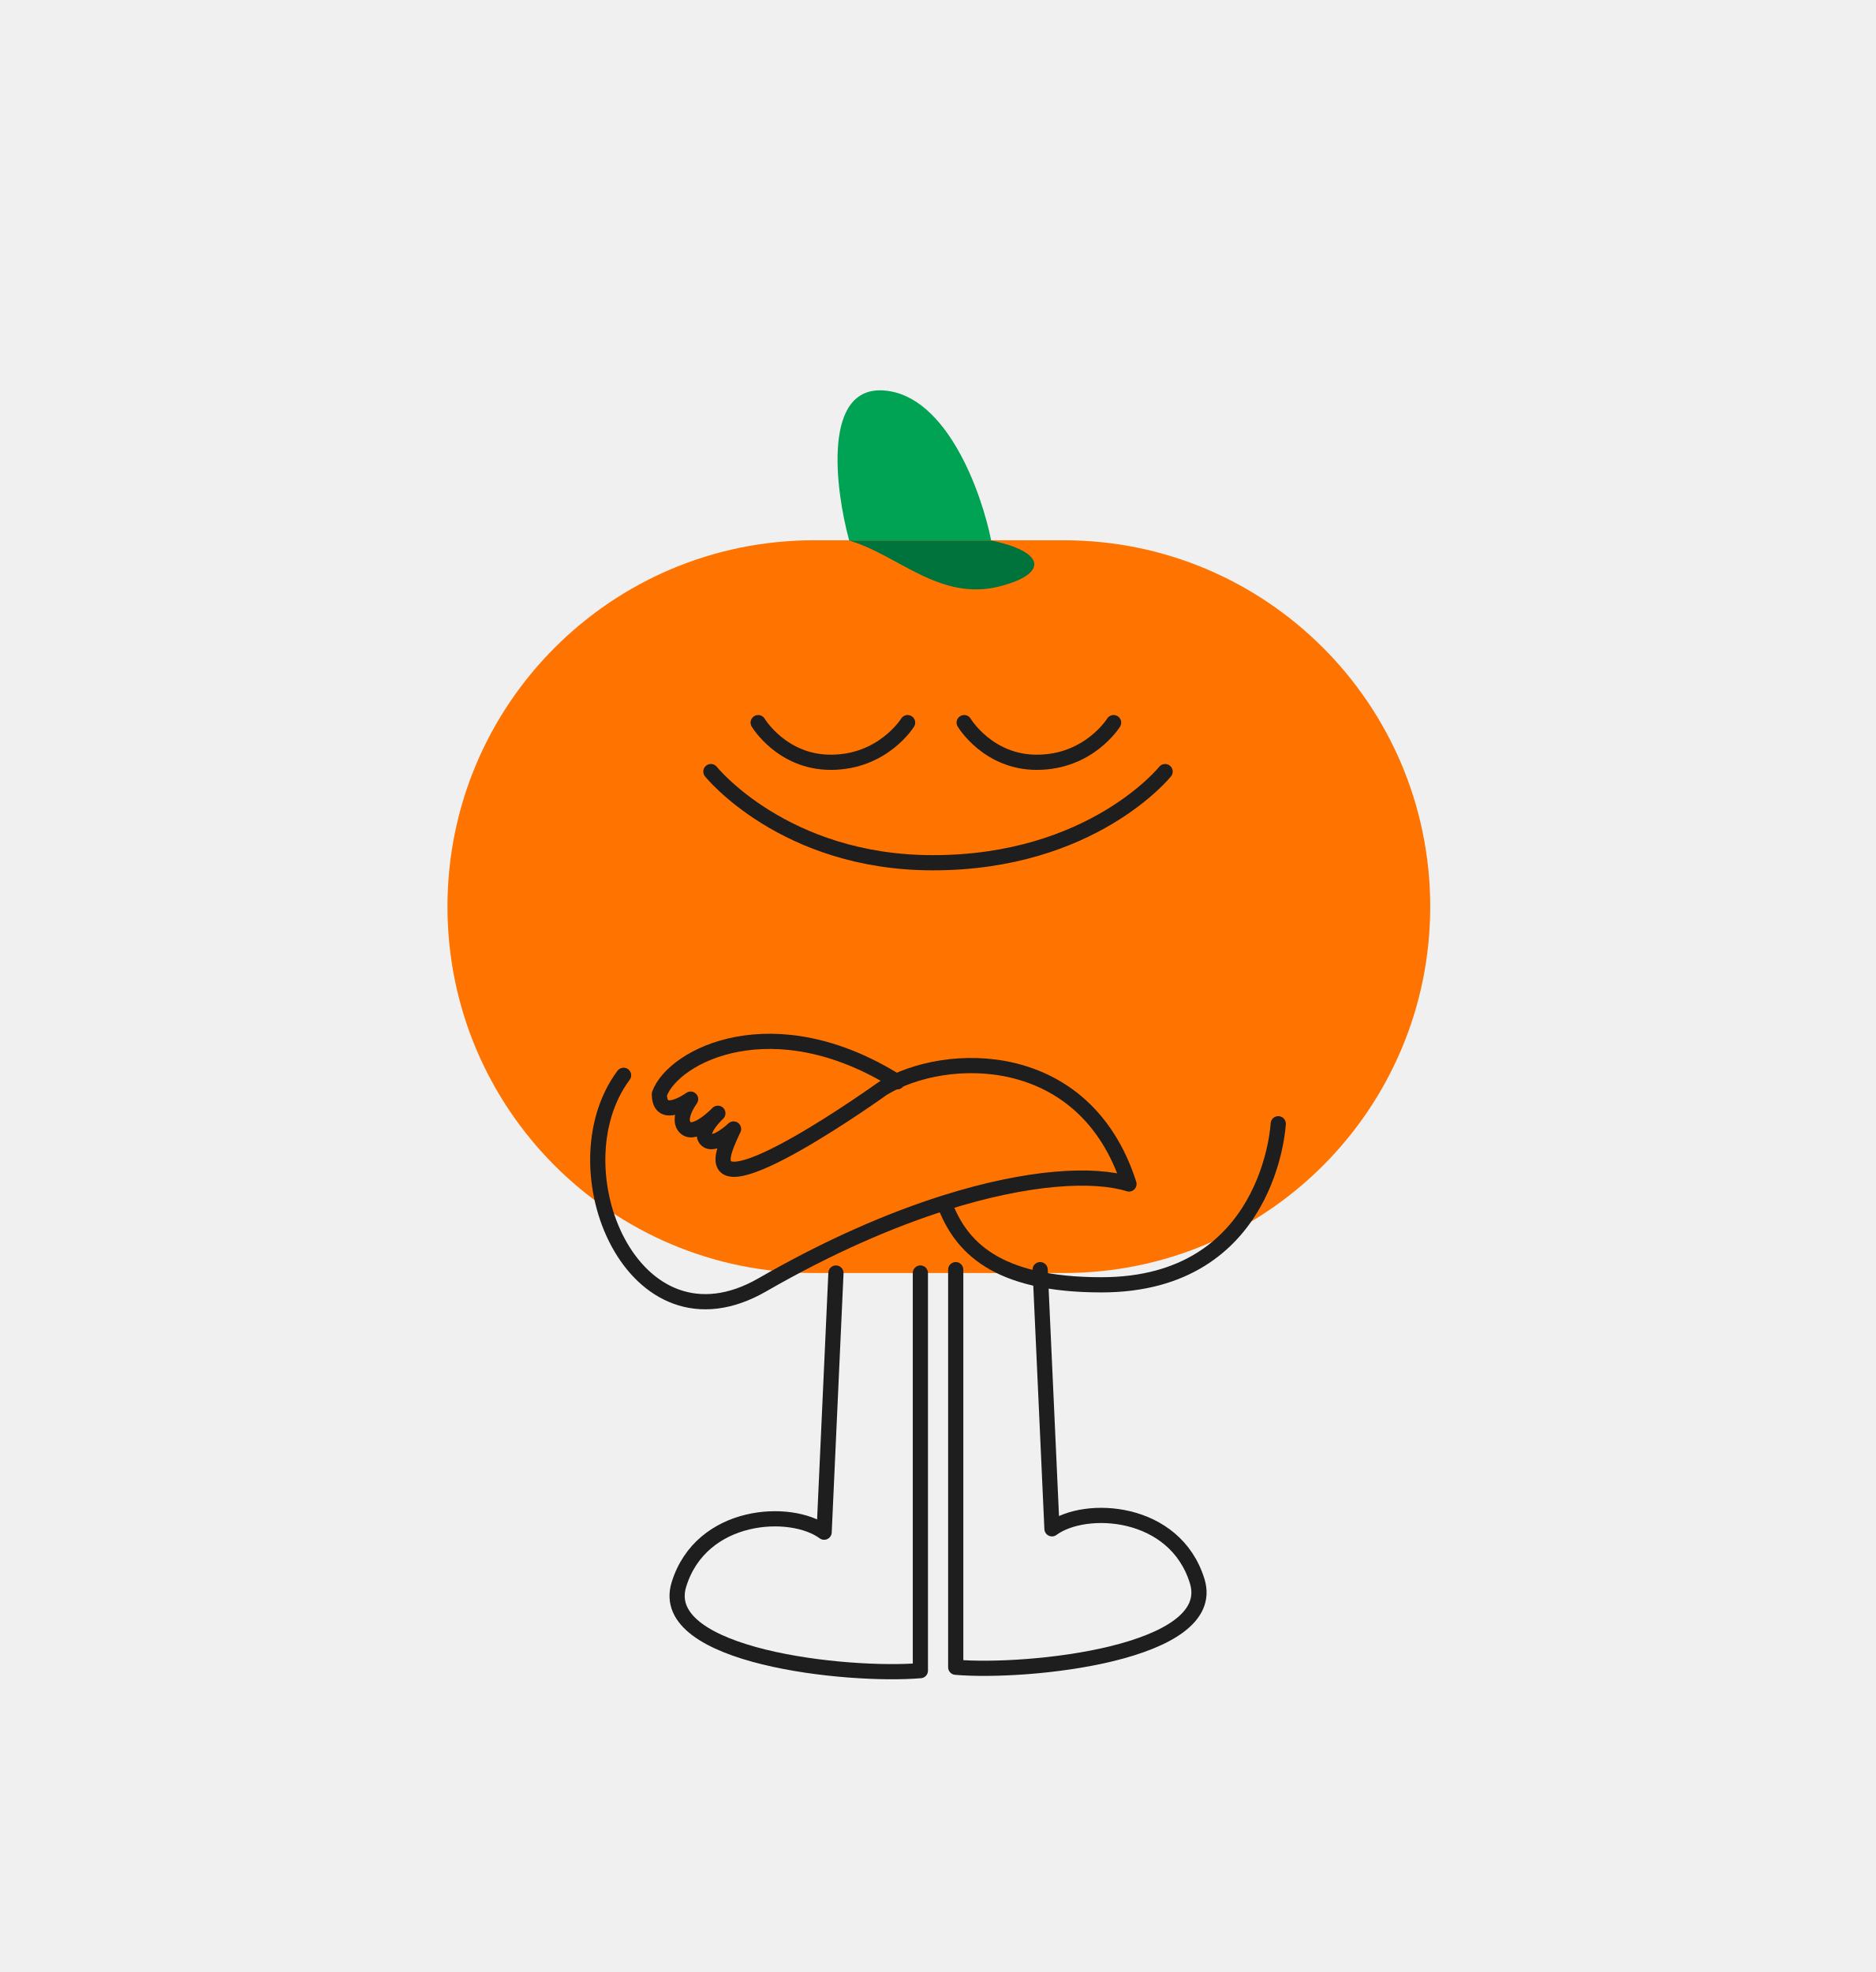
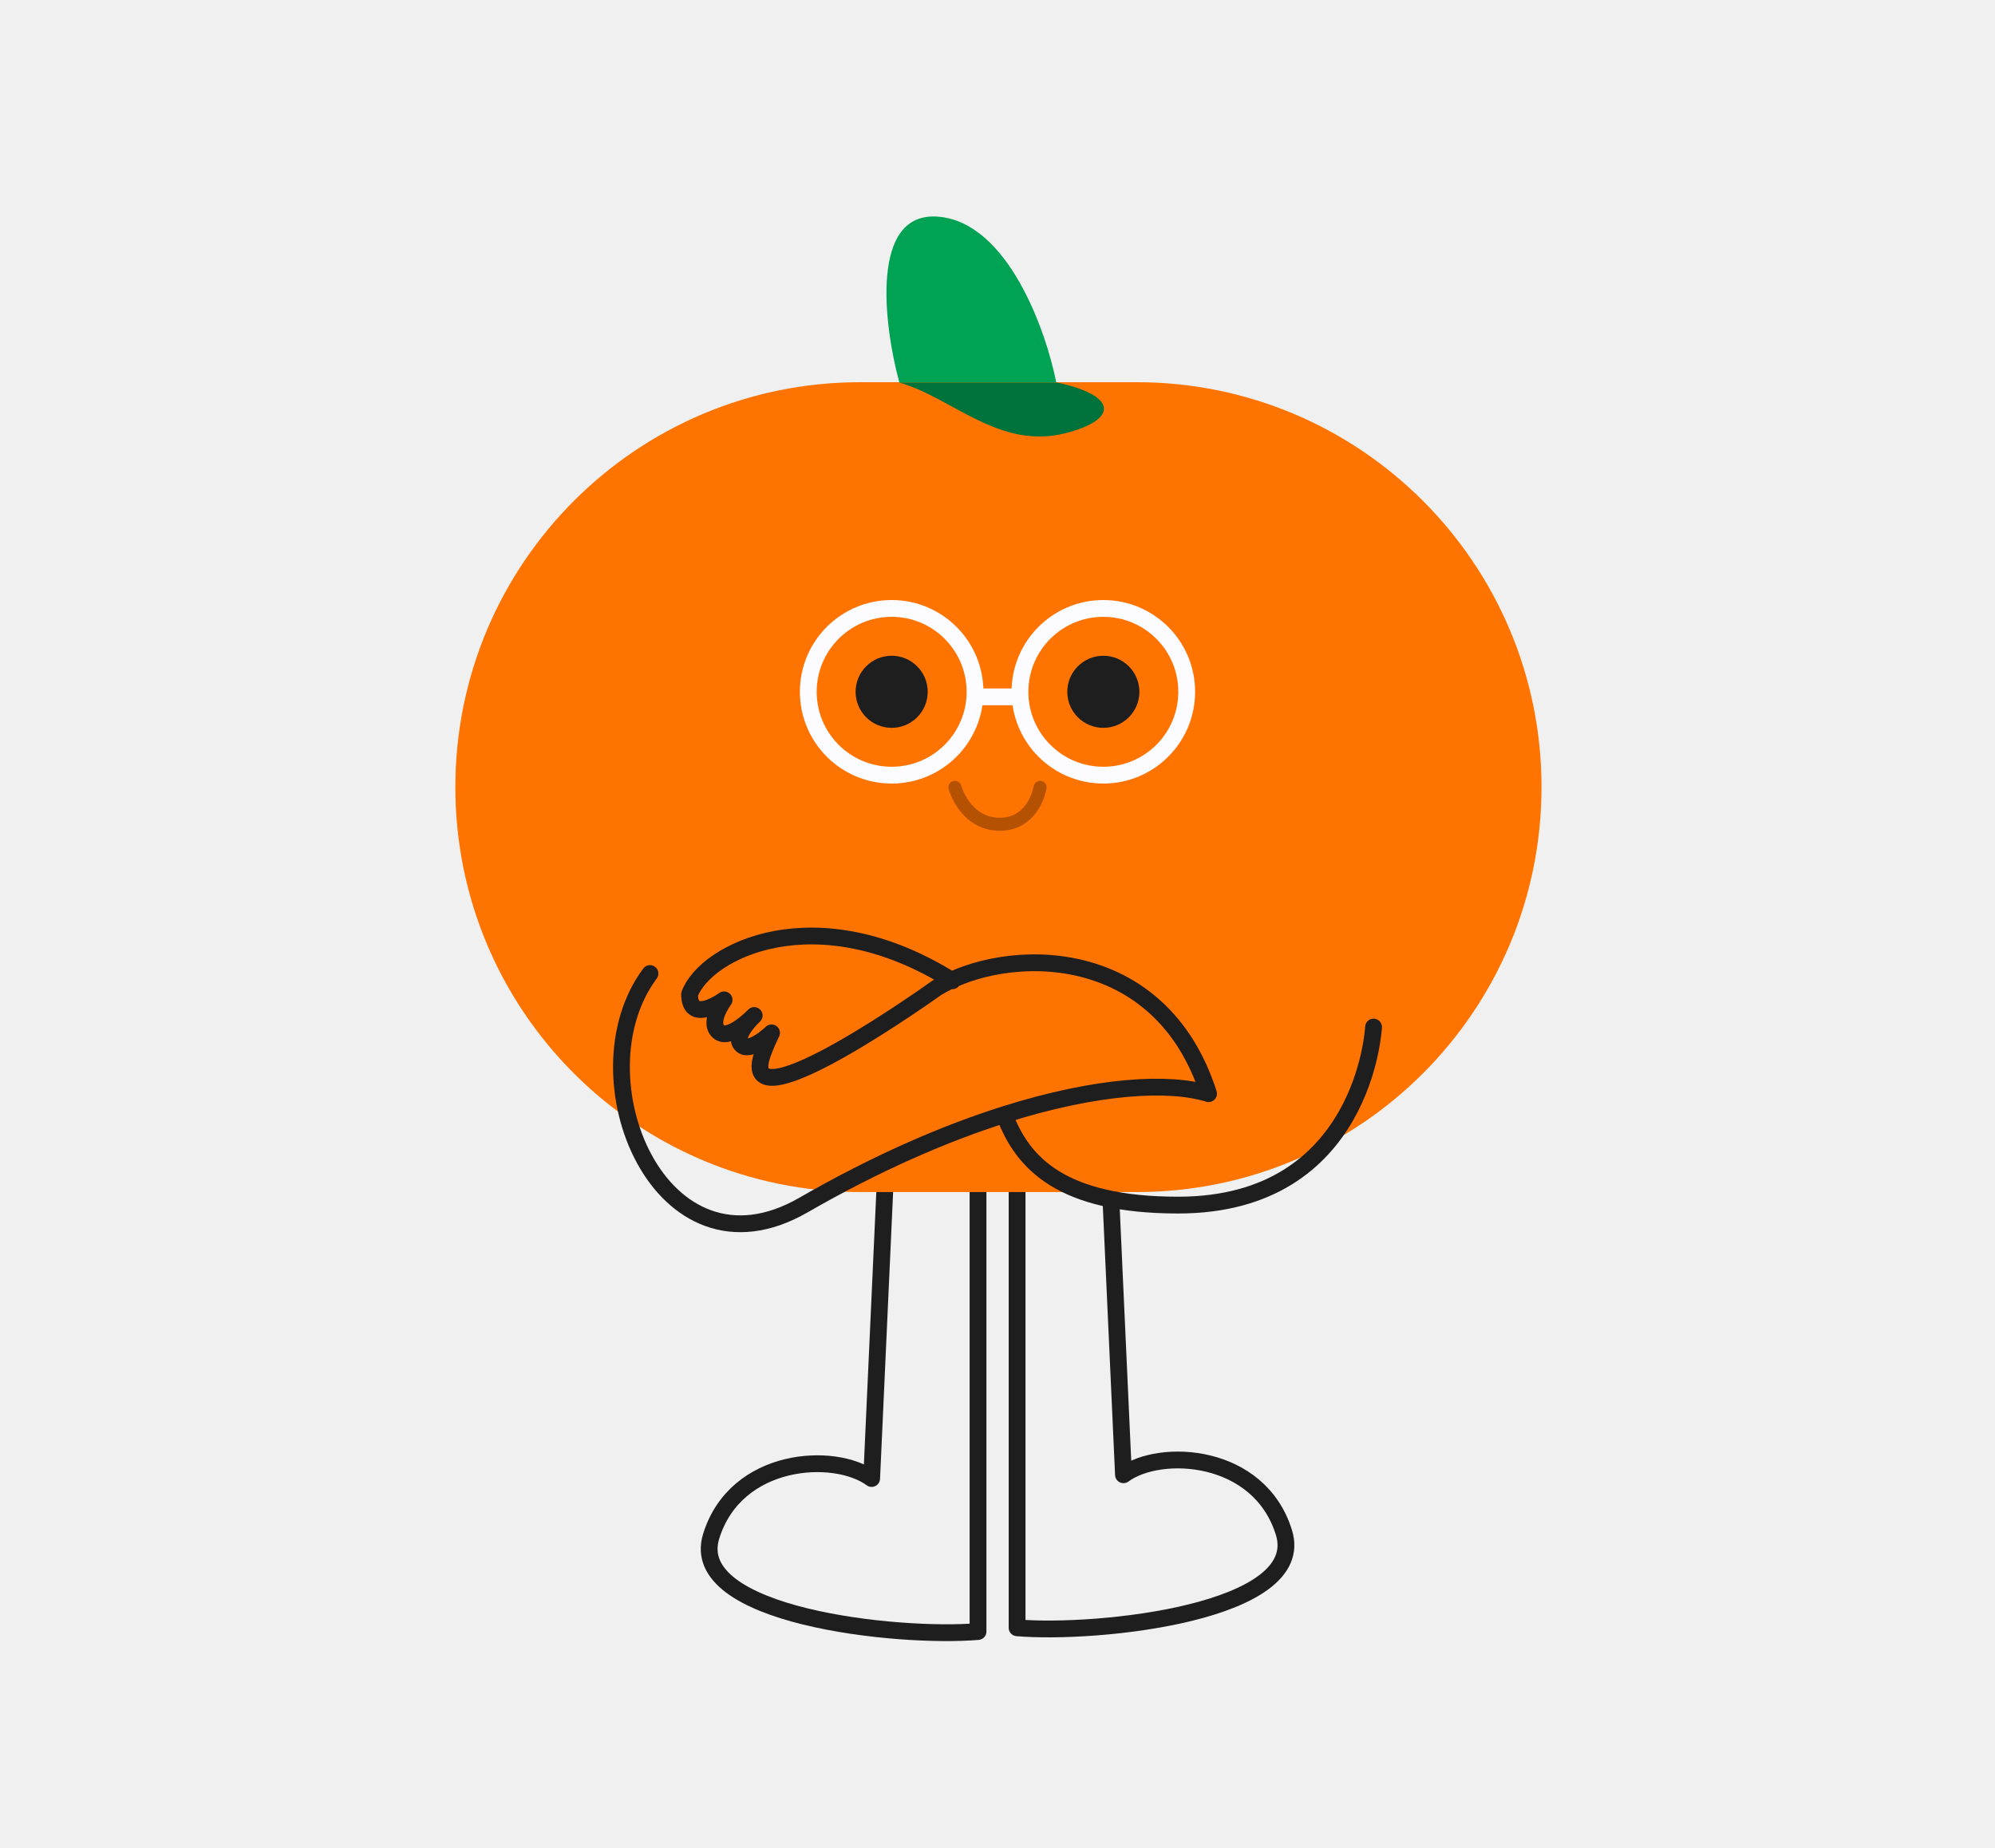
- <svg xmlns="http://www.w3.org/2000/svg" width="1111" height="1168" viewBox="0 0 1111 1168" fill="none">
-   <g clip-path="url(#clip0_674_86)">
-     <rect x="265" y="320" width="582" height="434" rx="217" fill="#FF7401" />
-     <path d="M615.999 752L622.999 905.5C642.666 891 695.799 893.7 708.999 936.5C722.199 979.3 608.999 991.167 565.999 987.5V752" stroke="#1E1E1E" stroke-width="9" stroke-linecap="round" stroke-linejoin="round" />
-     <path d="M495.064 754L488.063 907.5C468.397 893 415.264 895.7 402.064 938.5C388.864 981.3 502.064 993.167 545.064 989.5V754" stroke="#1E1E1E" stroke-width="9" stroke-linecap="round" stroke-linejoin="round" />
-     <path d="M523.933 231.311C486.934 228.079 494.502 289.215 502.911 320.188H587C581.394 291.909 560.933 234.543 523.933 231.311Z" fill="#00A254" />
-     <path d="M592.102 347.285C620.488 339.961 619.635 327.062 587.469 320.21L502.892 320.21C531.325 328.248 556.443 356.485 592.102 347.285Z" fill="#00723B" />
-     <path d="M757 665.584C757 665.584 752.348 760.986 652.321 760.986C589.768 760.986 568.773 738.48 559.191 712.487M369.298 636.886C328.202 691.956 374.725 805.196 451.491 760.986C491.004 738.23 527.423 722.543 559.191 712.487C609.234 696.646 647.735 694.779 668.604 701.263C642.55 619.978 560 622 522.828 644.642C522.828 644.642 418.169 719.782 429.004 681.872C430.534 676.518 434.432 668.687 434.432 668.687C434.432 668.687 422.669 679.98 418.148 674.892C413.737 669.926 425.127 659.379 425.127 659.379C425.127 659.379 411.854 673.241 406 668C400.207 662.813 409 651 409 651C409 651 390.5 664.5 390.5 648C398.94 624.999 458.118 594.796 531.357 640.764" stroke="#1E1E1E" stroke-width="9" stroke-linecap="round" stroke-linejoin="round" />
-     <path d="M421 457C421 457 464.353 511 552.5 511C646.752 511 690 457 690 457" stroke="#1E1E1E" stroke-width="9" stroke-linecap="round" stroke-linejoin="round" />
-     <path d="M449 428C449 428 463 451.5 492 451.5C523.008 451.5 537.5 428 537.5 428" stroke="#1E1E1E" stroke-width="9" stroke-linecap="round" stroke-linejoin="round" />
-     <path d="M571 428C571 428 585 451.5 614 451.5C645.008 451.5 659.5 428 659.5 428" stroke="#1E1E1E" stroke-width="9" stroke-linecap="round" stroke-linejoin="round" />
+ <svg xmlns="http://www.w3.org/2000/svg" width="1069" height="990" viewBox="0 0 1069 990" fill="none">
+   <g clip-path="url(#clip0_709_257)">
+     <path d="M594.999 636.812L601.999 790.312C621.666 775.812 674.799 778.513 687.999 821.312C701.199 864.112 587.999 875.979 544.999 872.312V636.812" stroke="#1E1E1E" stroke-width="9" stroke-linecap="round" stroke-linejoin="round" />
+     <path d="M474.064 638.812L467.063 792.312C447.397 777.812 394.264 780.513 381.064 823.312C367.864 866.112 481.064 877.979 524.064 874.312V638.812" stroke="#1E1E1E" stroke-width="9" stroke-linecap="round" stroke-linejoin="round" />
+     <rect x="244" y="204.812" width="582" height="434" rx="217" fill="#FF7401" />
+     <path d="M502.933 116.123C465.934 112.891 473.502 174.028 481.911 205H566C560.394 176.721 539.933 119.355 502.933 116.123Z" fill="#00A254" />
+     <path d="M571.102 232.097C599.488 224.774 598.635 211.874 566.469 205.022L481.892 205.023C510.325 213.061 535.443 241.297 571.102 232.097Z" fill="#00723B" />
+     <path d="M736 550.397C736 550.397 731.348 645.798 631.321 645.798C568.768 645.798 547.773 623.292 538.191 597.299M348.298 521.699C307.202 576.768 353.725 690.009 430.491 645.798C470.004 623.042 506.423 607.355 538.191 597.299C588.234 581.459 626.735 579.591 647.604 586.075C621.55 504.79 539 506.813 501.828 529.455C501.828 529.455 397.169 604.595 408.004 566.685C409.534 561.33 413.432 553.499 413.432 553.499C413.432 553.499 401.669 564.792 397.148 559.704C392.737 554.738 404.127 544.192 404.127 544.192C404.127 544.192 390.854 558.054 385 552.812C379.207 547.626 388 535.812 388 535.812C388 535.812 369.5 549.312 369.5 532.812C377.94 509.812 437.118 479.609 510.357 525.577" stroke="#1E1E1E" stroke-width="9" stroke-linecap="round" stroke-linejoin="round" />
+     <path d="M511.673 421.93C511.673 421.93 517.119 441.695 535.676 441.695C554.234 441.695 557.326 421.93 557.326 421.93" stroke="#B55201" stroke-width="7" stroke-linecap="round" />
+     <circle cx="591.214" cy="370.725" r="19.32" fill="#1E1E1E" />
+     <circle cx="477.786" cy="370.725" r="19.32" fill="#1E1E1E" />
+     <circle cx="591.214" cy="370.725" r="44.673" stroke="#FCFBFF" stroke-width="9" stroke-linecap="round" stroke-linejoin="round" />
+     <circle cx="477.786" cy="370.725" r="44.673" stroke="#FCFBFF" stroke-width="9" stroke-linecap="round" stroke-linejoin="round" />
+     <path d="M526.577 373.435H545.243" stroke="#FCFBFF" stroke-width="9" stroke-linecap="round" stroke-linejoin="round" />
  </g>
  <defs>
-     <clipPath id="clip0_674_86">
-       <rect width="1111" height="1168" fill="white" />
+     <clipPath id="clip0_709_257">
+       <rect width="1069" height="990" fill="white" />
    </clipPath>
  </defs>
</svg>
